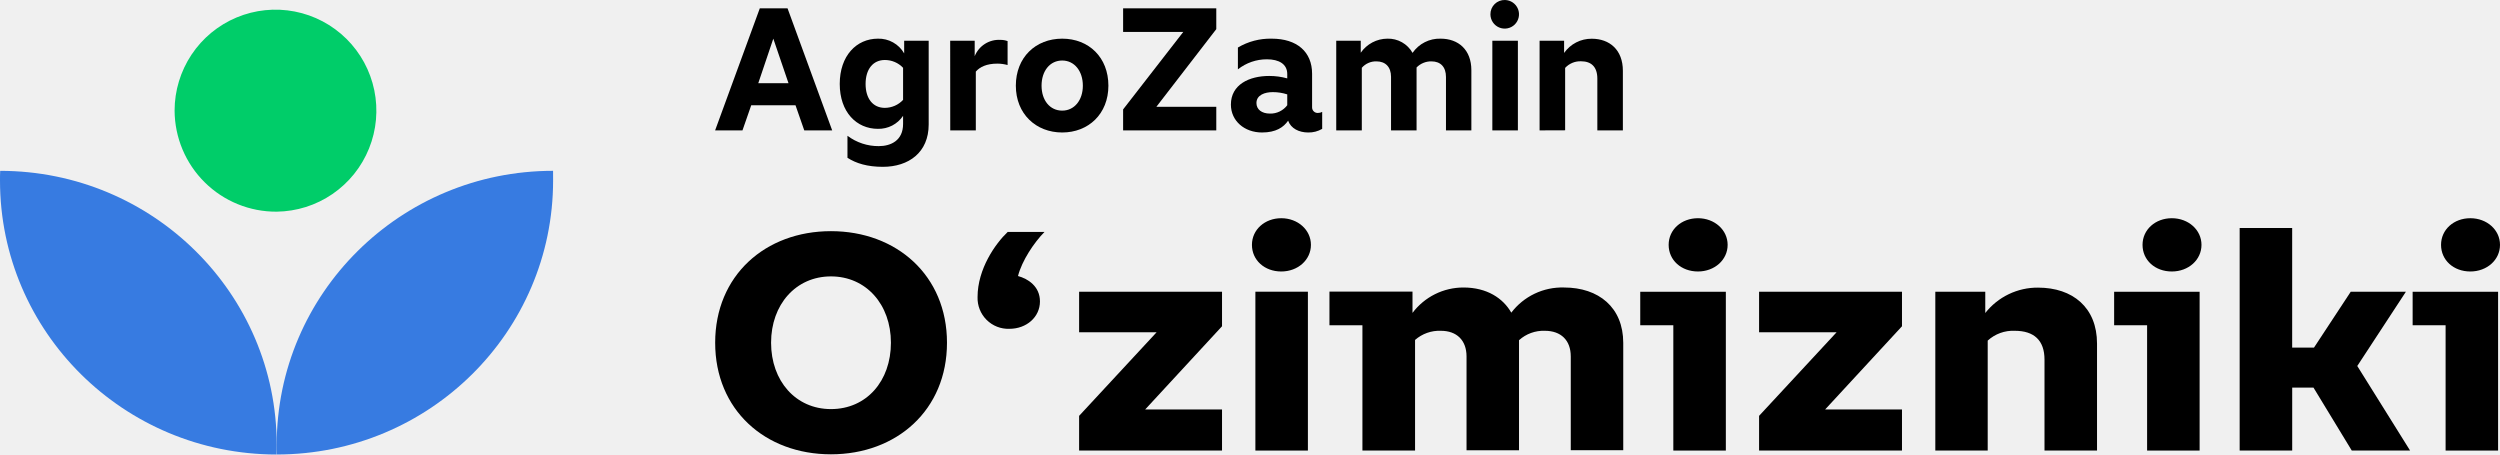
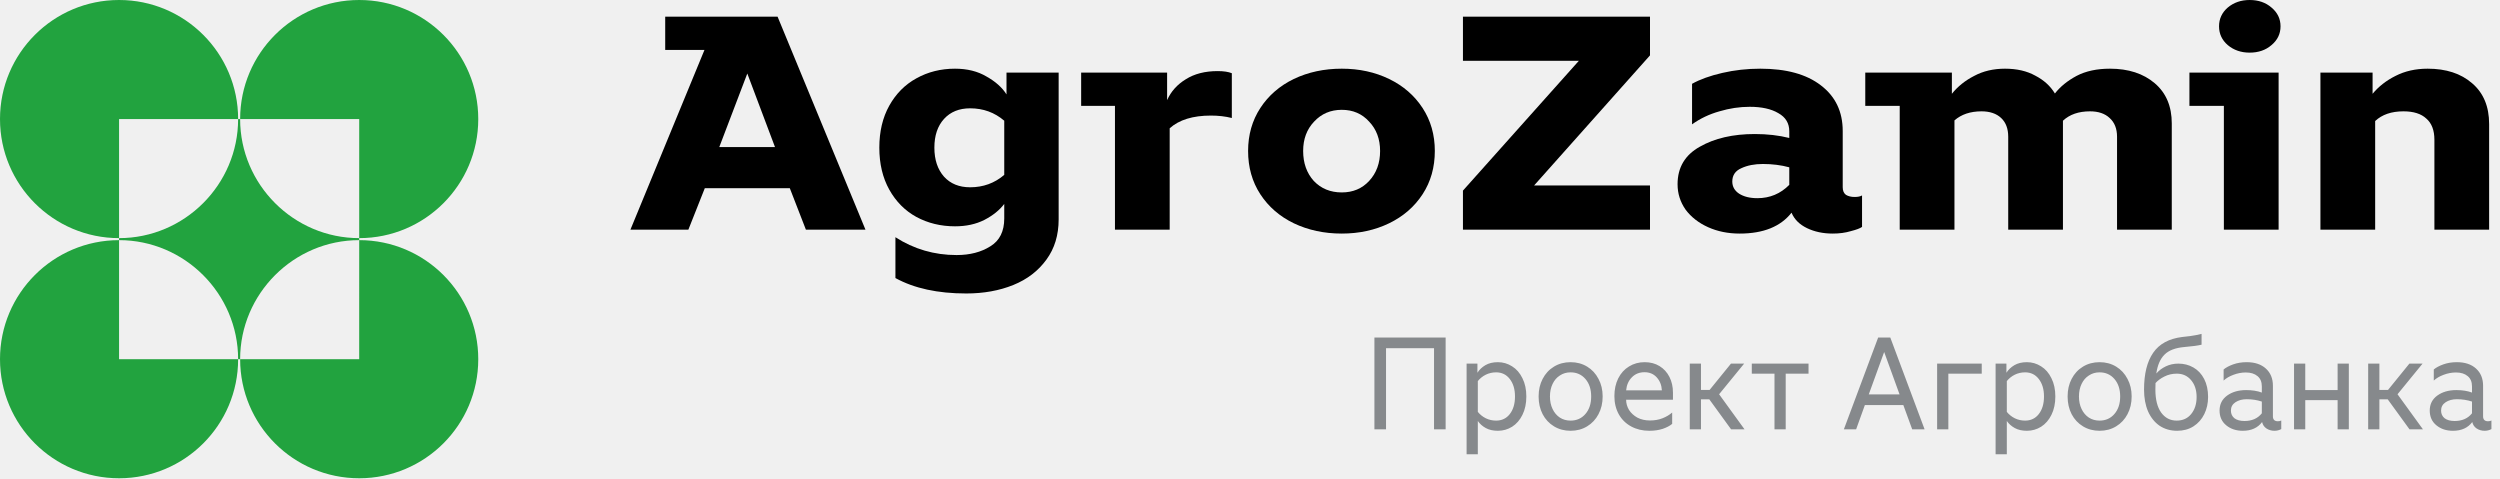
- <svg xmlns="http://www.w3.org/2000/svg" width="220" height="40" viewBox="0 0 220 40" fill="none">
-   <g clip-path="url(#clip0_996_44346)">
-     <path d="M66.863 0.731H69.303L73.232 11.474H70.775L70.004 9.261H66.109L65.338 11.474H62.93L66.863 0.731ZM69.389 7.324L68.051 3.402L66.727 7.324H69.389Z" fill="black" />
-     <path d="M74.577 13.885V11.948C75.37 12.546 76.338 12.866 77.331 12.859C78.401 12.859 79.471 12.361 79.471 10.912V10.194C79.228 10.555 78.897 10.85 78.51 11.05C78.123 11.249 77.691 11.348 77.256 11.338C75.382 11.338 73.897 9.872 73.897 7.386C73.897 4.9 75.377 3.402 77.258 3.402C77.724 3.39 78.185 3.503 78.591 3.732C78.998 3.96 79.335 4.294 79.567 4.699V3.587H81.724V10.957C81.724 13.414 79.969 14.681 77.689 14.681C76.332 14.681 75.332 14.376 74.577 13.885ZM77.866 9.492C78.167 9.49 78.465 9.427 78.741 9.307C79.017 9.186 79.266 9.01 79.471 8.79V5.966C79.265 5.748 79.016 5.575 78.739 5.457C78.463 5.339 78.166 5.279 77.866 5.28C76.833 5.28 76.172 6.084 76.172 7.386C76.172 8.688 76.825 9.492 77.866 9.492Z" fill="black" />
-     <path d="M83.616 3.587H85.773V4.945C85.952 4.499 86.266 4.12 86.672 3.862C87.078 3.605 87.554 3.481 88.034 3.509C88.25 3.505 88.465 3.542 88.668 3.617V5.722C88.374 5.642 88.071 5.6 87.766 5.599C86.827 5.599 86.225 5.891 85.872 6.301V11.474H83.622L83.616 3.587Z" fill="black" />
-     <path d="M97.539 7.539C97.539 10.025 95.783 11.659 93.474 11.659C91.165 11.659 89.394 10.025 89.394 7.539C89.394 5.053 91.133 3.402 93.474 3.402C95.816 3.402 97.539 5.05 97.539 7.539ZM93.474 9.735C94.544 9.735 95.291 8.819 95.291 7.539C95.291 6.258 94.552 5.326 93.474 5.326C92.396 5.326 91.657 6.242 91.657 7.539C91.657 8.835 92.396 9.735 93.474 9.735Z" fill="black" />
-     <path d="M104.129 2.808H98.834V0.731H107.033V2.564L101.759 9.401H107.033V11.474H98.834V9.628L104.129 2.808Z" fill="black" />
-     <path d="M115.127 11.659C114.31 11.659 113.601 11.308 113.355 10.62C112.954 11.201 112.285 11.659 111.059 11.659C109.505 11.659 108.319 10.636 108.319 9.202C108.319 7.448 109.925 6.684 111.691 6.684C112.227 6.682 112.761 6.754 113.278 6.898V6.515C113.278 5.631 112.539 5.219 111.49 5.219C110.563 5.216 109.662 5.527 108.935 6.103V4.182C109.834 3.649 110.863 3.379 111.908 3.402C114.155 3.402 115.464 4.578 115.464 6.486V9.433C115.461 9.502 115.473 9.572 115.499 9.637C115.525 9.701 115.565 9.76 115.616 9.807C115.667 9.855 115.727 9.892 115.793 9.914C115.859 9.936 115.93 9.944 115.999 9.936C116.123 9.938 116.245 9.907 116.352 9.845V11.34C115.981 11.557 115.557 11.668 115.127 11.659ZM111.752 9.995C112.047 10.004 112.339 9.941 112.604 9.813C112.869 9.686 113.1 9.496 113.278 9.261V8.305C112.864 8.172 112.433 8.105 111.999 8.107C111.322 8.107 110.567 8.35 110.567 9.068C110.567 9.628 111.03 9.995 111.752 9.995Z" fill="black" />
-     <path d="M117.589 11.474V3.587H119.746V4.64C120.008 4.261 120.358 3.95 120.765 3.735C121.173 3.519 121.626 3.405 122.087 3.402C122.536 3.388 122.98 3.497 123.371 3.718C123.762 3.938 124.085 4.262 124.305 4.653C124.579 4.255 124.948 3.932 125.378 3.714C125.809 3.495 126.287 3.388 126.77 3.402C128.34 3.402 129.48 4.38 129.48 6.18V11.474H127.246V6.775C127.246 5.891 126.77 5.401 125.967 5.401C125.724 5.396 125.482 5.441 125.257 5.534C125.032 5.626 124.829 5.763 124.658 5.937V11.474H122.411V6.759C122.411 5.891 121.918 5.401 121.132 5.401C120.888 5.393 120.645 5.44 120.422 5.538C120.198 5.635 119.999 5.782 119.839 5.966V11.474H117.589Z" fill="black" />
-     <path d="M132.434 -1.19928e-05C132.682 0.004 132.923 0.081 133.128 0.222C133.332 0.363 133.491 0.561 133.583 0.792C133.675 1.023 133.697 1.276 133.645 1.519C133.594 1.762 133.472 1.985 133.295 2.159C133.117 2.333 132.892 2.45 132.648 2.496C132.405 2.542 132.152 2.515 131.924 2.418C131.695 2.321 131.5 2.158 131.364 1.951C131.228 1.743 131.156 1.5 131.157 1.251C131.156 1.084 131.189 0.919 131.253 0.765C131.318 0.611 131.412 0.472 131.531 0.355C131.65 0.238 131.791 0.147 131.946 0.086C132.101 0.025 132.267 -0.004 132.434 -1.19928e-05ZM133.574 11.474H131.326V3.587H133.574V11.474Z" fill="black" />
-     <path d="M135.484 11.474V3.587H137.641V4.659C137.915 4.269 138.28 3.951 138.703 3.733C139.127 3.515 139.597 3.404 140.073 3.408C141.644 3.408 142.813 4.385 142.813 6.231V11.474H140.566V6.92C140.566 5.883 140.031 5.393 139.134 5.393C138.872 5.383 138.612 5.43 138.37 5.53C138.128 5.63 137.91 5.782 137.732 5.974V11.466L135.484 11.474Z" fill="black" />
-     <path d="M73.124 20.342C67.344 20.342 62.935 24.245 62.935 30.16C62.935 36.075 67.331 39.979 73.124 39.979C78.917 39.979 83.335 36.075 83.335 30.16C83.335 24.245 78.904 20.342 73.124 20.342ZM73.124 36C70.02 36 67.855 33.522 67.855 30.16C67.855 26.798 70.034 24.323 73.124 24.323C76.215 24.323 78.401 26.79 78.401 30.16C78.401 33.53 76.26 36 73.124 36Z" fill="black" />
-     <path d="M88.679 20.409H91.917C90.991 21.349 89.929 22.943 89.584 24.29C90.478 24.534 91.516 25.209 91.516 26.525C91.516 27.896 90.344 28.936 88.824 28.936C88.453 28.949 88.084 28.885 87.739 28.75C87.394 28.614 87.08 28.408 86.818 28.146C86.555 27.884 86.349 27.57 86.213 27.225C86.077 26.88 86.013 26.51 86.025 26.139C86.025 23.661 87.598 21.432 88.679 20.409Z" fill="black" />
-     <path d="M94.962 36.595L101.78 29.241H94.962V25.67H107.538V28.711L100.776 36.032H107.538V39.649H94.962V36.595Z" fill="black" />
-     <path d="M112.75 19.203C114.211 19.203 115.362 20.232 115.362 21.547C115.362 22.863 114.222 23.891 112.75 23.891C111.279 23.891 110.171 22.895 110.171 21.547C110.171 20.2 111.313 19.203 112.75 19.203Z" fill="black" />
-     <path d="M115.095 25.67H110.474V39.649H115.095V25.67Z" fill="black" />
-     <path d="M119.893 39.649V28.622H116.992V25.659H124.3V27.535C124.823 26.839 125.501 26.275 126.28 25.887C127.059 25.499 127.917 25.299 128.787 25.3C130.85 25.3 132.266 26.241 132.994 27.513C133.536 26.801 134.24 26.229 135.047 25.844C135.855 25.459 136.742 25.273 137.636 25.3C140.681 25.3 142.846 27.047 142.846 30.176V39.62H138.227V31.366C138.227 29.938 137.358 29.11 135.95 29.11C135.112 29.078 134.295 29.375 133.673 29.938V39.625H129.055V31.366C129.055 29.938 128.185 29.11 126.799 29.11C125.966 29.076 125.152 29.364 124.525 29.914V39.649H119.893Z" fill="black" />
-     <path d="M151.874 39.649H147.253V28.622H144.342V25.675H151.874V39.649Z" fill="black" />
-     <path d="M149.42 19.203C150.881 19.203 152.032 20.232 152.032 21.547C152.032 22.863 150.892 23.891 149.42 23.891C147.949 23.891 146.841 22.895 146.841 21.547C146.841 20.2 147.973 19.203 149.42 19.203Z" fill="black" />
-     <path d="M154.799 36.595L161.619 29.241H154.799V25.67H167.375V28.711L160.613 36.032H167.375V39.649H154.799V36.595Z" fill="black" />
-     <path d="M170.308 39.649V25.67H174.704V27.545C175.256 26.842 175.962 26.276 176.767 25.888C177.573 25.501 178.456 25.303 179.349 25.311C182.394 25.311 184.538 27.058 184.538 30.232V39.649H179.916V31.642C179.916 29.948 178.991 29.11 177.305 29.11C176.87 29.089 176.435 29.155 176.025 29.303C175.616 29.451 175.24 29.678 174.918 29.973V39.649H170.308Z" fill="black" />
-     <path d="M193.566 39.649H188.945V28.622H186.044V25.675H193.566V39.649Z" fill="black" />
-     <path d="M191.12 19.203C192.581 19.203 193.731 20.232 193.731 21.547C193.731 22.863 192.594 23.891 191.12 23.891C189.645 23.891 188.543 22.895 188.543 21.547C188.543 20.2 189.68 19.203 191.12 19.203Z" fill="black" />
-     <path d="M197.09 20.066H201.711V30.591H203.63L206.867 25.67H211.721L207.44 32.207L212.088 39.649H206.956L203.587 34.109H201.714V39.649H197.09V20.066Z" fill="black" />
-     <path d="M219.832 39.649H215.213V28.622H212.312V25.675H219.832V39.649Z" fill="black" />
-     <path d="M217.388 19.203C218.852 19.203 220 20.232 220 21.547C220 22.863 218.863 23.891 217.388 23.891C215.914 23.891 214.812 22.895 214.812 21.547C214.812 20.2 215.938 19.203 217.388 19.203Z" fill="black" />
-     <path d="M24.35 39.145C24.35 39.432 24.35 39.713 24.334 39.997C10.888 39.989 0 29.201 0 15.884C0 15.6 0 15.316 0.016 15.034C13.449 15.04 24.35 25.834 24.35 39.145Z" fill="#377BE1" />
-     <path d="M48.673 15.884C48.673 29.196 37.785 39.995 24.35 39.995C24.35 39.711 24.35 39.427 24.35 39.143C24.35 25.831 35.235 15.032 48.67 15.032C48.667 15.316 48.673 15.6 48.673 15.884Z" fill="#377BE1" />
-     <path d="M24.35 18.627C26.101 18.606 27.807 18.067 29.253 17.077C30.699 16.088 31.82 14.692 32.475 13.066C33.131 11.44 33.292 9.656 32.937 7.939C32.583 6.222 31.729 4.648 30.483 3.416C29.237 2.183 27.655 1.347 25.936 1.013C24.216 0.679 22.437 0.861 20.821 1.537C19.205 2.212 17.824 3.352 16.853 4.811C15.883 6.27 15.364 7.985 15.364 9.738C15.371 10.913 15.608 12.075 16.063 13.157C16.518 14.24 17.182 15.222 18.017 16.047C18.851 16.873 19.84 17.526 20.927 17.968C22.013 18.411 23.177 18.635 24.35 18.627Z" fill="#00CD69" />
-   </g>
-   <defs>
-     <clipPath id="clip0_996_44346">
-       <rect width="220" height="40" fill="white" />
-     </clipPath>
-   </defs>
+ <svg xmlns="http://www.w3.org/2000/svg" width="230" height="44" viewBox="0 0 230 44" fill="none">
+   <path d="M21.907 10.954H22.092C22.092 16.979 27.021 21.908 33.046 21.908V22.093C27.021 22.093 22.092 27.022 22.092 33.047H21.907C21.907 27.022 16.978 22.093 10.953 22.093V21.908C16.978 21.908 21.907 16.979 21.907 10.954Z" fill="#22A33F" />
+   <path d="M33.047 0C39.096 0 44 4.904 44 10.954C44 17.004 39.096 21.908 33.047 21.908V10.954H22.093C22.093 4.904 26.997 0 33.047 0Z" fill="#22A33F" />
+   <path d="M10.954 0C17.003 0 21.908 4.904 21.908 10.954H10.954V21.908C4.904 21.908 0 17.004 0 10.954C0 4.904 4.904 0 10.954 0Z" fill="#22A33F" />
+   <path d="M33.047 22.093C39.096 22.093 44 26.997 44 33.046C44 39.096 39.096 44 33.047 44C26.997 44 22.093 39.096 22.093 33.047H33.046L33.047 22.093Z" fill="#22A33F" />
+   <path d="M21.908 33.047C21.908 39.096 17.003 44 10.954 44C4.904 44 0 39.096 0 33.046C0 26.997 4.904 22.093 10.954 22.093V33.047H21.908Z" fill="#22A33F" />
+   <path d="M132.998 31.052V39.5H131.93V32.036H127.514V39.5H126.446V31.052H132.998ZM134.927 33.452H135.923V34.292C136.099 34.012 136.343 33.78 136.655 33.596C136.967 33.412 137.351 33.32 137.807 33.32C138.279 33.32 138.715 33.448 139.115 33.704C139.515 33.952 139.831 34.316 140.063 34.796C140.303 35.268 140.423 35.828 140.423 36.476C140.423 37.124 140.303 37.688 140.063 38.168C139.831 38.64 139.515 39.004 139.115 39.26C138.715 39.508 138.279 39.632 137.807 39.632C137.367 39.632 136.995 39.548 136.691 39.38C136.387 39.212 136.143 38.996 135.959 38.732V41.792H134.927V33.452ZM135.959 37.892C136.159 38.14 136.403 38.336 136.691 38.48C136.987 38.624 137.303 38.696 137.639 38.696C138.167 38.696 138.587 38.496 138.899 38.096C139.219 37.688 139.379 37.148 139.379 36.476C139.379 35.812 139.219 35.276 138.899 34.868C138.587 34.46 138.167 34.256 137.639 34.256C137.303 34.256 136.987 34.328 136.691 34.472C136.403 34.616 136.159 34.812 135.959 35.06V37.892ZM144.492 33.32C145.06 33.32 145.568 33.456 146.016 33.728C146.464 34 146.812 34.376 147.06 34.856C147.316 35.328 147.444 35.868 147.444 36.476C147.444 37.084 147.316 37.628 147.06 38.108C146.812 38.58 146.464 38.952 146.016 39.224C145.568 39.496 145.06 39.632 144.492 39.632C143.924 39.632 143.416 39.496 142.968 39.224C142.52 38.952 142.172 38.58 141.924 38.108C141.676 37.628 141.552 37.084 141.552 36.476C141.552 35.868 141.676 35.328 141.924 34.856C142.172 34.376 142.52 34 142.968 33.728C143.416 33.456 143.924 33.32 144.492 33.32ZM142.596 36.476C142.596 36.908 142.676 37.292 142.836 37.628C142.996 37.964 143.22 38.228 143.508 38.42C143.796 38.604 144.124 38.696 144.492 38.696C145.052 38.696 145.508 38.492 145.86 38.084C146.212 37.676 146.388 37.14 146.388 36.476C146.388 35.812 146.212 35.276 145.86 34.868C145.508 34.46 145.052 34.256 144.492 34.256C144.124 34.256 143.796 34.352 143.508 34.544C143.22 34.728 142.996 34.988 142.836 35.324C142.676 35.66 142.596 36.044 142.596 36.476ZM148.524 36.44C148.524 35.832 148.64 35.292 148.872 34.82C149.112 34.34 149.444 33.972 149.868 33.716C150.292 33.452 150.772 33.32 151.308 33.32C151.828 33.32 152.284 33.44 152.676 33.68C153.068 33.92 153.372 34.252 153.588 34.676C153.804 35.1 153.912 35.58 153.912 36.116V36.776H149.604C149.604 37.104 149.692 37.416 149.868 37.712C150.052 38 150.308 38.236 150.636 38.42C150.972 38.596 151.36 38.684 151.8 38.684C152.224 38.684 152.608 38.616 152.952 38.48C153.296 38.344 153.592 38.168 153.84 37.952V38.996C153.632 39.172 153.344 39.324 152.976 39.452C152.608 39.572 152.196 39.632 151.74 39.632C151.116 39.632 150.56 39.5 150.072 39.236C149.584 38.972 149.204 38.6 148.932 38.12C148.66 37.632 148.524 37.072 148.524 36.44ZM152.892 35.912C152.868 35.44 152.712 35.044 152.424 34.724C152.136 34.404 151.76 34.244 151.296 34.244C150.824 34.244 150.436 34.4 150.132 34.712C149.828 35.016 149.652 35.416 149.604 35.912H152.892ZM155.458 33.452H156.49V35.876H157.282L159.25 33.452H160.462L158.158 36.272L160.498 39.5H159.262L157.258 36.74H156.49V39.5H155.458V33.452ZM161.165 33.452H166.385V34.376H164.285V39.5H163.253V34.376H161.165V33.452ZM172.791 31.052H173.907L177.063 39.5H175.923L175.107 37.268H171.567L170.763 39.5H169.635L172.791 31.052ZM174.759 36.284L173.343 32.384L171.927 36.284H174.759ZM178.216 33.452H182.32V34.376H179.248V39.5H178.216V33.452ZM183.595 33.452H184.591V34.292C184.767 34.012 185.011 33.78 185.323 33.596C185.635 33.412 186.019 33.32 186.475 33.32C186.947 33.32 187.383 33.448 187.783 33.704C188.183 33.952 188.499 34.316 188.731 34.796C188.971 35.268 189.091 35.828 189.091 36.476C189.091 37.124 188.971 37.688 188.731 38.168C188.499 38.64 188.183 39.004 187.783 39.26C187.383 39.508 186.947 39.632 186.475 39.632C186.035 39.632 185.663 39.548 185.359 39.38C185.055 39.212 184.811 38.996 184.627 38.732V41.792H183.595V33.452ZM184.627 37.892C184.827 38.14 185.071 38.336 185.359 38.48C185.655 38.624 185.971 38.696 186.307 38.696C186.835 38.696 187.255 38.496 187.567 38.096C187.887 37.688 188.047 37.148 188.047 36.476C188.047 35.812 187.887 35.276 187.567 34.868C187.255 34.46 186.835 34.256 186.307 34.256C185.971 34.256 185.655 34.328 185.359 34.472C185.071 34.616 184.827 34.812 184.627 35.06V37.892ZM193.16 33.32C193.728 33.32 194.236 33.456 194.684 33.728C195.132 34 195.48 34.376 195.728 34.856C195.984 35.328 196.112 35.868 196.112 36.476C196.112 37.084 195.984 37.628 195.728 38.108C195.48 38.58 195.132 38.952 194.684 39.224C194.236 39.496 193.728 39.632 193.16 39.632C192.592 39.632 192.084 39.496 191.636 39.224C191.188 38.952 190.84 38.58 190.592 38.108C190.344 37.628 190.22 37.084 190.22 36.476C190.22 35.868 190.344 35.328 190.592 34.856C190.84 34.376 191.188 34 191.636 33.728C192.084 33.456 192.592 33.32 193.16 33.32ZM191.264 36.476C191.264 36.908 191.344 37.292 191.504 37.628C191.664 37.964 191.888 38.228 192.176 38.42C192.464 38.604 192.792 38.696 193.16 38.696C193.72 38.696 194.176 38.492 194.528 38.084C194.88 37.676 195.056 37.14 195.056 36.476C195.056 35.812 194.88 35.276 194.528 34.868C194.176 34.46 193.72 34.256 193.16 34.256C192.792 34.256 192.464 34.352 192.176 34.544C191.888 34.728 191.664 34.988 191.504 35.324C191.344 35.66 191.264 36.044 191.264 36.476ZM198.296 35.84C198.296 36.752 198.472 37.456 198.824 37.952C199.184 38.448 199.66 38.696 200.252 38.696C200.812 38.696 201.256 38.496 201.584 38.096C201.92 37.688 202.088 37.164 202.088 36.524C202.088 35.892 201.92 35.376 201.584 34.976C201.248 34.576 200.808 34.376 200.264 34.376C199.848 34.376 199.468 34.464 199.124 34.64C198.788 34.808 198.516 35.008 198.308 35.24C198.3 35.368 198.296 35.568 198.296 35.84ZM197.252 35.84C197.252 34.392 197.532 33.264 198.092 32.456C198.652 31.64 199.54 31.156 200.756 31.004C200.836 30.996 201.08 30.968 201.488 30.92C201.896 30.864 202.248 30.796 202.544 30.716V31.712C202.224 31.792 201.692 31.864 200.948 31.928C200.132 32 199.528 32.232 199.136 32.624C198.744 33.008 198.492 33.588 198.38 34.364C198.612 34.092 198.904 33.872 199.256 33.704C199.608 33.536 199.992 33.452 200.408 33.452C200.92 33.452 201.384 33.572 201.8 33.812C202.216 34.052 202.544 34.404 202.784 34.868C203.024 35.332 203.144 35.884 203.144 36.524C203.144 37.1 203.028 37.624 202.796 38.096C202.564 38.568 202.232 38.944 201.8 39.224C201.368 39.496 200.868 39.632 200.3 39.632C199.692 39.632 199.156 39.48 198.692 39.176C198.236 38.864 197.88 38.424 197.624 37.856C197.376 37.28 197.252 36.608 197.252 35.84ZM209.876 39.476C209.684 39.58 209.476 39.632 209.252 39.632C208.972 39.632 208.724 39.56 208.508 39.416C208.3 39.272 208.168 39.076 208.112 38.828C207.712 39.364 207.12 39.632 206.336 39.632C205.728 39.632 205.22 39.464 204.812 39.128C204.404 38.792 204.2 38.34 204.2 37.772C204.2 37.188 204.432 36.728 204.896 36.392C205.36 36.056 205.944 35.888 206.648 35.888C207.2 35.888 207.68 35.964 208.088 36.116V35.552C208.088 35.136 207.956 34.82 207.692 34.604C207.428 34.38 207.068 34.268 206.612 34.268C206.228 34.268 205.848 34.34 205.472 34.484C205.104 34.62 204.804 34.796 204.572 35.012V33.992C204.78 33.816 205.072 33.66 205.448 33.524C205.824 33.388 206.24 33.32 206.696 33.32C207.44 33.32 208.028 33.516 208.46 33.908C208.892 34.3 209.108 34.828 209.108 35.492V38.312C209.108 38.456 209.148 38.568 209.228 38.648C209.308 38.72 209.42 38.756 209.564 38.756C209.692 38.756 209.796 38.732 209.876 38.684V39.476ZM205.244 37.772C205.244 38.068 205.352 38.304 205.568 38.48C205.792 38.648 206.1 38.732 206.492 38.732C207.18 38.732 207.712 38.496 208.088 38.024V36.944C207.656 36.8 207.192 36.728 206.696 36.728C206.288 36.728 205.944 36.82 205.664 37.004C205.384 37.188 205.244 37.444 205.244 37.772ZM216.092 33.452V39.5H215.06V36.812H212.084V39.5H211.052V33.452H212.084V35.888H215.06V33.452H216.092ZM217.872 33.452H218.904V35.876H219.696L221.664 33.452H222.876L220.572 36.272L222.912 39.5H221.676L219.672 36.74H218.904V39.5H217.872V33.452ZM229.212 39.476C229.02 39.58 228.812 39.632 228.588 39.632C228.308 39.632 228.06 39.56 227.844 39.416C227.636 39.272 227.504 39.076 227.448 38.828C227.048 39.364 226.456 39.632 225.672 39.632C225.064 39.632 224.556 39.464 224.148 39.128C223.74 38.792 223.536 38.34 223.536 37.772C223.536 37.188 223.768 36.728 224.232 36.392C224.696 36.056 225.28 35.888 225.984 35.888C226.536 35.888 227.016 35.964 227.424 36.116V35.552C227.424 35.136 227.292 34.82 227.028 34.604C226.764 34.38 226.404 34.268 225.948 34.268C225.564 34.268 225.184 34.34 224.808 34.484C224.44 34.62 224.14 34.796 223.908 35.012V33.992C224.116 33.816 224.408 33.66 224.784 33.524C225.16 33.388 225.576 33.32 226.032 33.32C226.776 33.32 227.364 33.516 227.796 33.908C228.228 34.3 228.444 34.828 228.444 35.492V38.312C228.444 38.456 228.484 38.568 228.564 38.648C228.644 38.72 228.756 38.756 228.9 38.756C229.028 38.756 229.132 38.732 229.212 38.684V39.476ZM224.58 37.772C224.58 38.068 224.688 38.304 224.904 38.48C225.128 38.648 225.436 38.732 225.828 38.732C226.516 38.732 227.048 38.496 227.424 38.024V36.944C226.992 36.8 226.528 36.728 226.032 36.728C225.624 36.728 225.28 36.82 225 37.004C224.72 37.188 224.58 37.444 224.58 37.772Z" fill="#86898C" />
+   <path d="M64.812 4.593H61.199V1.531H71.536L79.622 21.127H74.142L72.662 17.313H64.842L63.331 21.127H58L64.812 4.593ZM71.299 13.528L68.752 6.764L66.175 13.528H71.299Z" fill="black" />
+   <path d="M88.896 27C86.269 27 84.097 26.527 82.379 25.58V21.823C84.078 22.918 85.954 23.465 88.007 23.465C89.231 23.465 90.268 23.196 91.117 22.658C91.966 22.138 92.391 21.285 92.391 20.097V18.761C91.956 19.336 91.344 19.828 90.554 20.236C89.784 20.626 88.886 20.821 87.859 20.821C86.556 20.821 85.371 20.533 84.305 19.958C83.258 19.383 82.429 18.547 81.817 17.453C81.204 16.358 80.898 15.068 80.898 13.584C80.898 12.099 81.204 10.809 81.817 9.714C82.429 8.62 83.258 7.785 84.305 7.209C85.371 6.615 86.556 6.319 87.859 6.319C88.985 6.319 89.952 6.56 90.762 7.042C91.591 7.506 92.203 8.054 92.598 8.685V6.68H97.396V20.18C97.396 21.628 97.021 22.862 96.271 23.883C95.52 24.922 94.504 25.701 93.22 26.221C91.937 26.74 90.495 27 88.896 27ZM85.963 13.584C85.963 14.697 86.26 15.588 86.852 16.256C87.444 16.905 88.244 17.23 89.251 17.23C90.456 17.23 91.502 16.849 92.391 16.089V11.106C91.502 10.345 90.456 9.965 89.251 9.965C88.244 9.965 87.444 10.29 86.852 10.939C86.26 11.589 85.963 12.47 85.963 13.584Z" fill="black" />
+   <path d="M102.576 9.742H99.466V6.68H107.374V9.213C107.73 8.415 108.302 7.775 109.092 7.293C109.882 6.792 110.86 6.541 112.025 6.541C112.578 6.541 113.012 6.606 113.328 6.736V10.856C112.736 10.707 112.094 10.633 111.403 10.633C109.744 10.633 108.48 11.023 107.611 11.802V21.127H102.576V9.742Z" fill="black" />
+   <path d="M123.444 6.319C125.043 6.319 126.495 6.634 127.798 7.265C129.101 7.896 130.128 8.787 130.878 9.937C131.629 11.088 132.004 12.405 132.004 13.89C132.004 15.393 131.629 16.72 130.878 17.87C130.128 19.021 129.101 19.911 127.798 20.542C126.495 21.173 125.043 21.489 123.444 21.489C121.825 21.489 120.354 21.173 119.031 20.542C117.728 19.911 116.701 19.021 115.95 17.87C115.2 16.72 114.825 15.393 114.825 13.89C114.825 12.405 115.2 11.088 115.95 9.937C116.701 8.787 117.728 7.896 119.031 7.265C120.354 6.634 121.825 6.319 123.444 6.319ZM119.89 13.89C119.89 15.003 120.216 15.922 120.867 16.645C121.539 17.351 122.397 17.703 123.444 17.703C124.471 17.703 125.31 17.351 125.962 16.645C126.633 15.922 126.969 15.003 126.969 13.89C126.969 12.795 126.633 11.895 125.962 11.19C125.31 10.466 124.471 10.104 123.444 10.104C122.417 10.104 121.568 10.466 120.897 11.19C120.225 11.895 119.89 12.795 119.89 13.89Z" fill="black" />
+   <path d="M145.254 5.595H134.591V1.531H151.8V5.094L141.137 17.063H151.8V21.127H134.591V17.536L145.254 5.595Z" fill="black" />
+   <path d="M171.308 20.876C171.13 21.006 170.784 21.136 170.271 21.266C169.777 21.414 169.224 21.489 168.612 21.489C167.724 21.489 166.934 21.322 166.243 20.988C165.552 20.654 165.078 20.18 164.821 19.568C163.814 20.849 162.224 21.489 160.052 21.489C158.986 21.489 158.018 21.294 157.15 20.904C156.281 20.514 155.59 19.976 155.076 19.29C154.583 18.584 154.336 17.805 154.336 16.951C154.336 15.411 155.017 14.261 156.38 13.5C157.742 12.721 159.43 12.331 161.444 12.331C162.59 12.331 163.646 12.451 164.614 12.693V12.08C164.614 11.338 164.278 10.781 163.607 10.41C162.955 10.021 162.076 9.826 160.971 9.826C160.042 9.826 159.114 9.965 158.186 10.243C157.258 10.503 156.419 10.902 155.669 11.44V7.71C156.399 7.302 157.327 6.968 158.453 6.708C159.578 6.448 160.743 6.319 161.948 6.319C164.337 6.319 166.193 6.829 167.516 7.849C168.859 8.87 169.53 10.271 169.53 12.053V17.23C169.53 17.545 169.629 17.777 169.827 17.926C170.044 18.056 170.31 18.121 170.626 18.121C170.923 18.121 171.15 18.074 171.308 17.981V20.876ZM159.371 16.701C159.371 17.165 159.578 17.536 159.993 17.814C160.428 18.093 160.99 18.232 161.681 18.232C162.827 18.232 163.804 17.824 164.614 17.007V15.393C163.863 15.189 163.054 15.087 162.185 15.087C161.415 15.087 160.753 15.216 160.2 15.476C159.648 15.717 159.371 16.126 159.371 16.701Z" fill="black" />
+   <path d="M174.774 21.127V9.742H171.605V6.68H179.573V8.629C180.106 7.961 180.787 7.413 181.617 6.987C182.446 6.541 183.394 6.319 184.46 6.319C185.546 6.319 186.474 6.532 187.244 6.959C188.034 7.367 188.636 7.914 189.051 8.601C189.545 7.97 190.206 7.432 191.035 6.987C191.885 6.541 192.911 6.319 194.116 6.319C195.814 6.319 197.186 6.764 198.233 7.655C199.28 8.545 199.803 9.779 199.803 11.357V21.127H194.768V12.581C194.768 11.839 194.54 11.264 194.086 10.856C193.652 10.447 193.05 10.243 192.279 10.243C191.233 10.243 190.404 10.531 189.791 11.106V21.127H184.756V12.581C184.756 11.839 184.539 11.264 184.105 10.856C183.67 10.447 183.068 10.243 182.298 10.243C181.271 10.243 180.442 10.522 179.81 11.078V21.127H174.774Z" fill="black" />
+   <path d="M209.632 21.127H204.596V9.742H201.427V6.68H209.632V21.127ZM206.966 0C207.775 0 208.447 0.232 208.98 0.696C209.533 1.16 209.809 1.735 209.809 2.422C209.809 3.108 209.533 3.684 208.98 4.147C208.447 4.611 207.775 4.843 206.966 4.843C206.176 4.843 205.505 4.611 204.952 4.147C204.419 3.684 204.152 3.108 204.152 2.422C204.152 1.735 204.419 1.16 204.952 0.696C205.505 0.232 206.176 0 206.966 0Z" fill="black" />
+   <path d="M213.479 21.127V6.68H218.278V8.629C218.831 7.961 219.532 7.413 220.381 6.987C221.25 6.541 222.237 6.319 223.343 6.319C225.041 6.319 226.403 6.764 227.43 7.655C228.477 8.545 229 9.798 229 11.412V21.127H223.965V12.86C223.965 11.988 223.718 11.338 223.224 10.911C222.75 10.466 222.049 10.243 221.121 10.243C220.015 10.243 219.147 10.54 218.515 11.134V21.127H213.479Z" fill="black" />
</svg>
